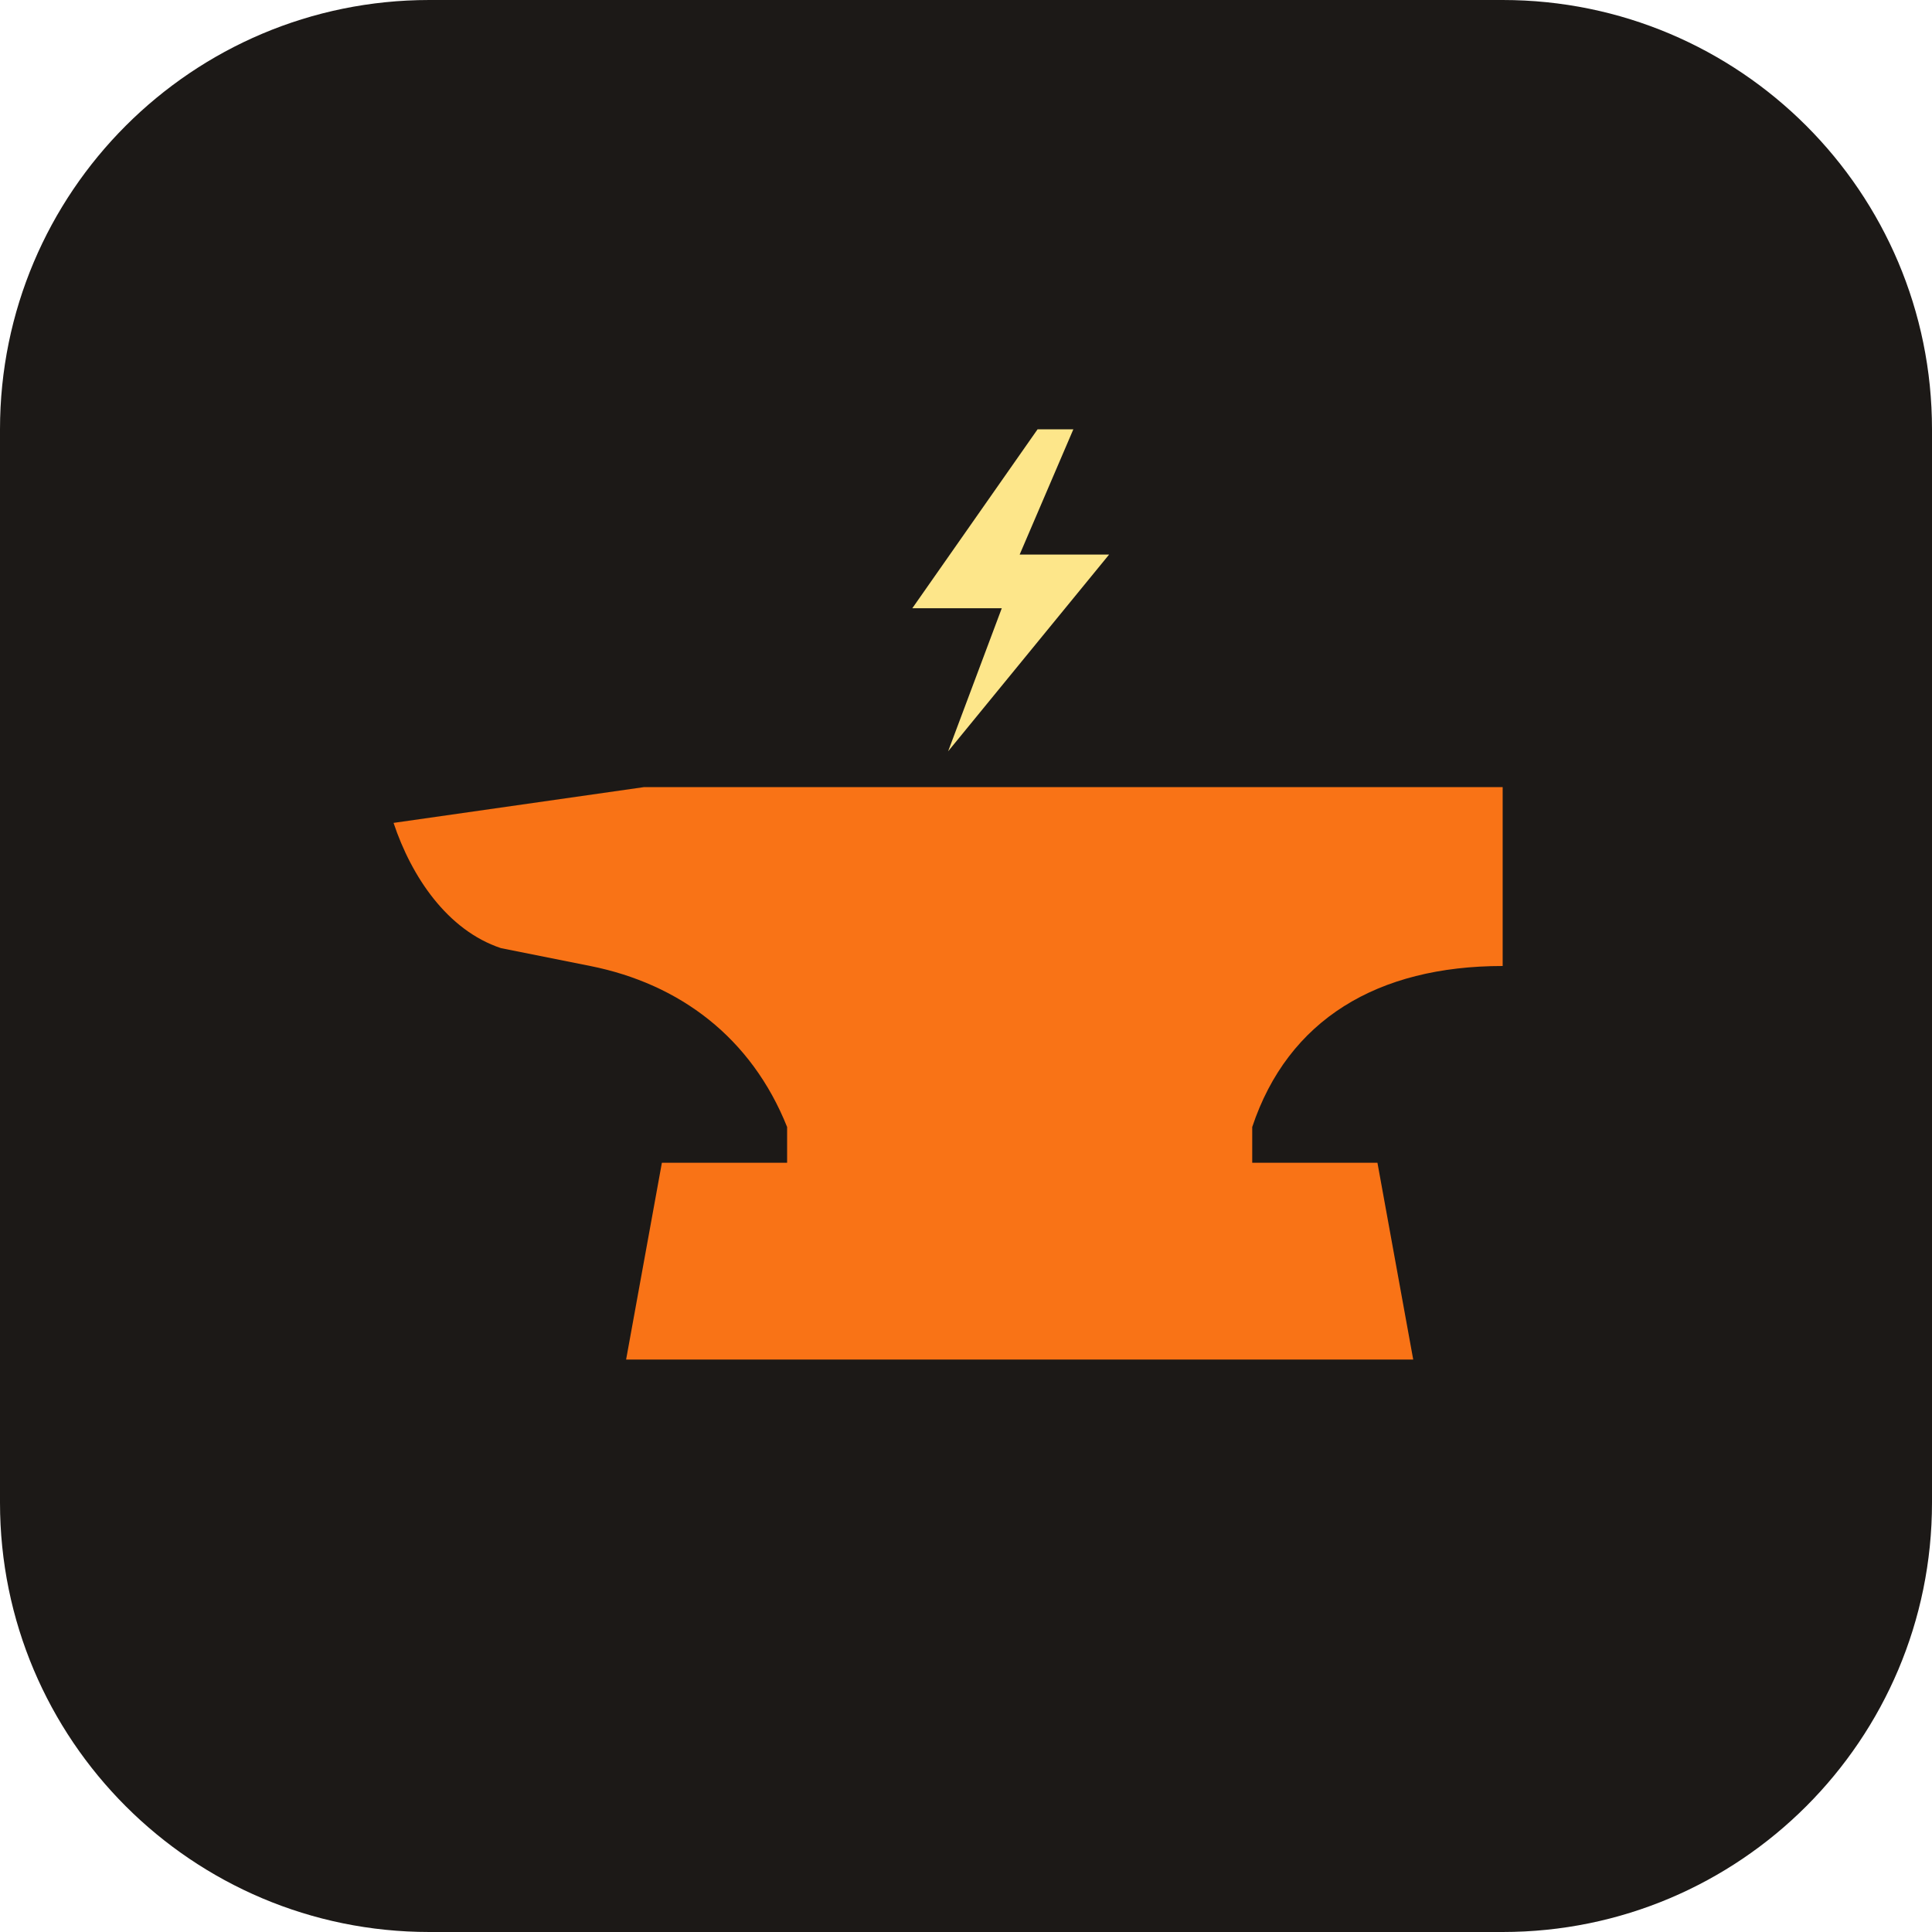
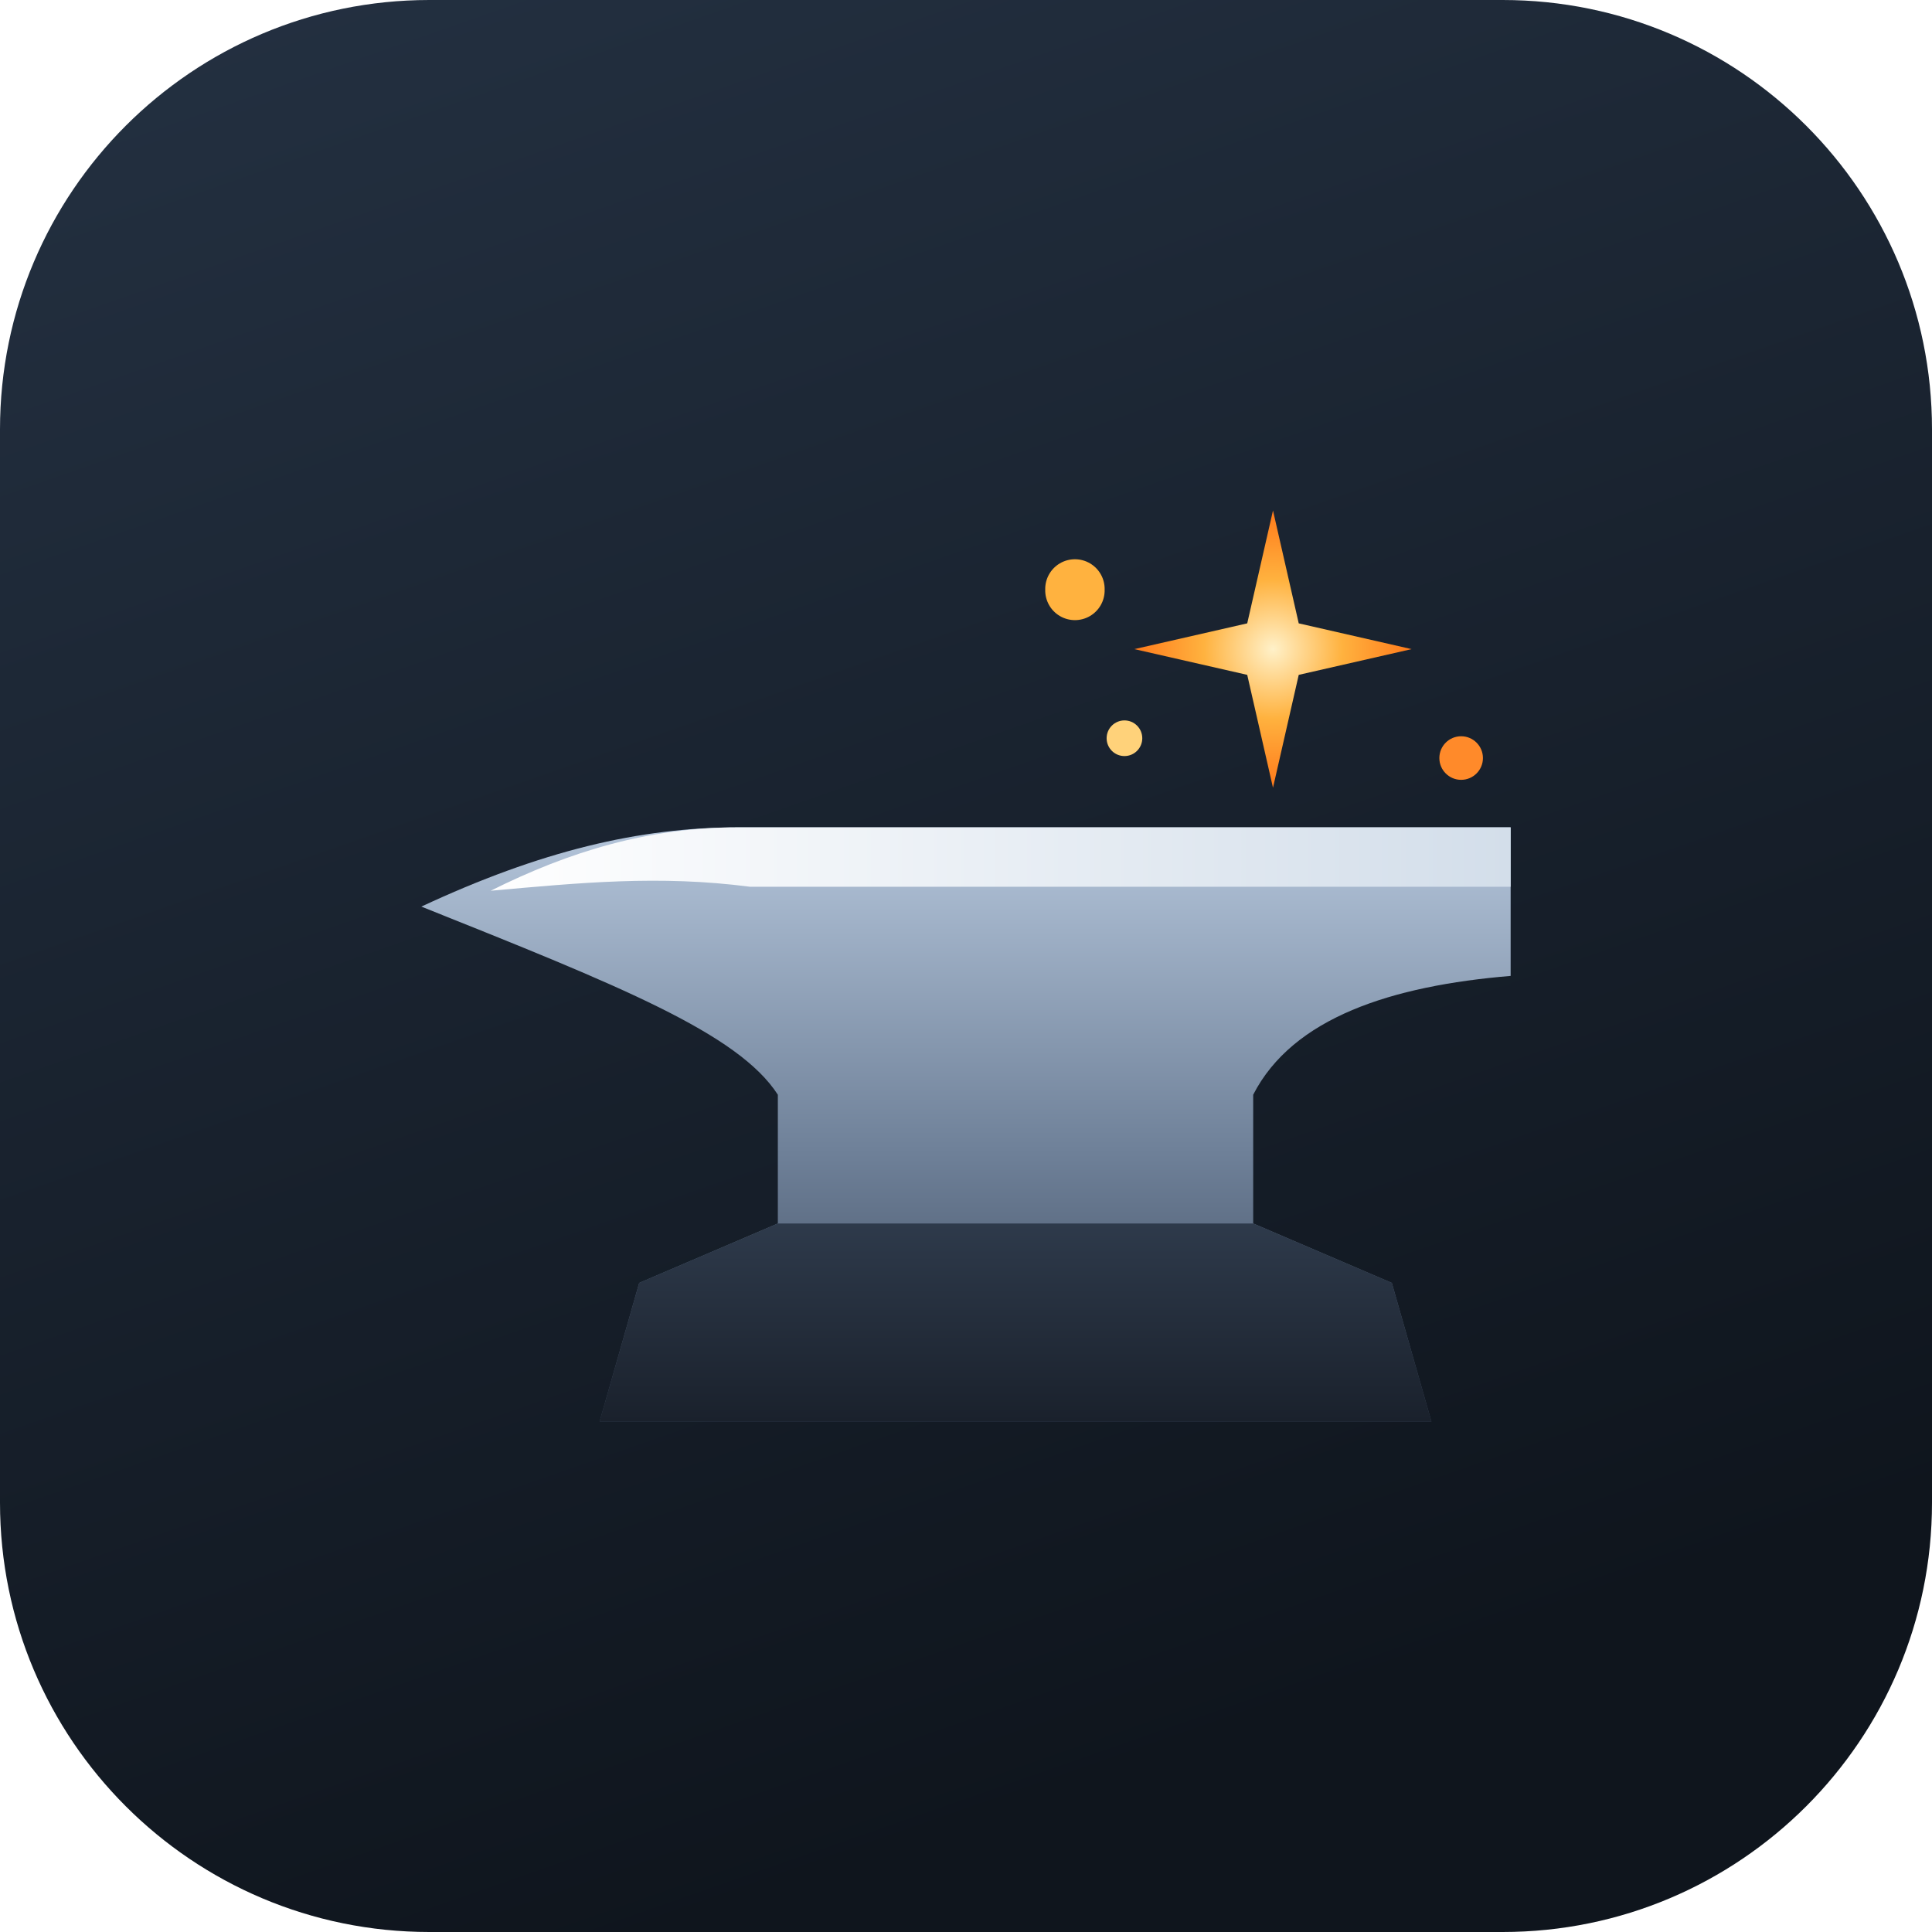
<svg xmlns="http://www.w3.org/2000/svg" viewBox="0 0 108 108" width="128" height="128" role="img" aria-label="Anvil logo">
-   <rect width="108" height="108" rx="24" fill="#1C1917" />
-   <path fill="#FDE68A" d="M58,24l-7,10h5l-3,8l9,-11h-5l3,-7z" />
-   <path fill="#F97316" d="M22,46L36,44L84,44L84,54C77,54 72,57 70,63L70,65L77,65L79,76L35,76L37,65L44,65L44,63C42,58 38,55 33,54L28,53C25,52 23,49 22,46Z" />
+   <defs>
+     <linearGradient id="anvil-bg" x1="0" y1="0" x2="0.35" y2="1">
+       <stop offset="0" stop-color="#243142" />
+       <stop offset="1" stop-color="#0F151D" />
+     </linearGradient>
+   </defs>
+   <rect width="108" height="108" rx="24" fill="url(#anvil-bg)" />
+   <defs>
+     <linearGradient id="anvil-body" gradientUnits="userSpaceOnUse" x1="0" y1="46.25" x2="0" y2="79.464">
+       <stop offset="0" stop-color="#B4C5DA" />
+       <stop offset="0.55" stop-color="#6E8098" />
+       <stop offset="1" stop-color="#3A4659" />
+     </linearGradient>
+     <linearGradient id="anvil-face" gradientUnits="userSpaceOnUse" x1="26.875" y1="0" x2="84.446" y2="0">
+       <stop offset="0" stop-color="#FFFFFF" />
+       <stop offset="1" stop-color="#D3DEEA" />
+     </linearGradient>
+     <linearGradient id="anvil-base" gradientUnits="userSpaceOnUse" x1="0" y1="68.393" x2="0" y2="79.464">
+       <stop offset="0" stop-color="#2E3A4B" />
+       <stop offset="1" stop-color="#1A212C" />
+     </linearGradient>
+     <radialGradient id="anvil-spark" gradientUnits="userSpaceOnUse" cx="71.161" cy="36.286" r="7.75">
+       <stop offset="0" stop-color="#FFF1C9" />
+       <stop offset="0.5" stop-color="#FFB23F" />
+       <stop offset="1" stop-color="#FF7A1A" />
+     </radialGradient>
+   </defs>
+   <path fill="url(#anvil-body)" d="M23.554,50.679C30.196,47.579 35.732,46.25 41.268,46.25L84.446,46.25L84.446,54.554C77.804,55.107 72.268,56.879 70.054,61.196L70.054,68.393L77.804,71.714L80.018,79.464L33.518,79.464L35.732,71.714L43.482,68.393L43.482,61.196C41.268,57.764 34.625,55.107 23.554,50.679Z" />
+   <path fill="url(#anvil-face)" d="M41.268,46.25L84.446,46.25L84.446,49.571L41.932,49.571C36.839,48.907 32.411,49.35 27.429,49.793C31.857,47.579 36.286,46.25 41.268,46.25Z" />
+   <path fill="url(#anvil-base)" d="M33.518,79.464L35.732,71.714L43.482,68.393L70.054,68.393L77.804,71.714L80.018,79.464Z" />
+   <path fill="url(#anvil-spark)" d="M71.161,28.536L72.6,34.846L78.911,36.286L72.6,37.725L71.161,44.036L69.721,37.725L63.411,36.286L69.721,34.846Z" />
+   <path fill="#FFB23F" d="M58.429,32.964a1.661,1.661 0 1,0 3.321,0a1.661,1.661 0 1,0 -3.321,0Z" />
+   <path fill="#FF8A2A" d="M80.461,42.375a1.218,1.218 0 1,0 2.436,0a1.218,1.218 0 1,0 -2.436,0Z" />
+   <path fill="#FFD27A" d="M61.861,41.268a0.996,0.996 0 1,0 1.993,0a0.996,0.996 0 1,0 -1.993,0Z" />
</svg>
